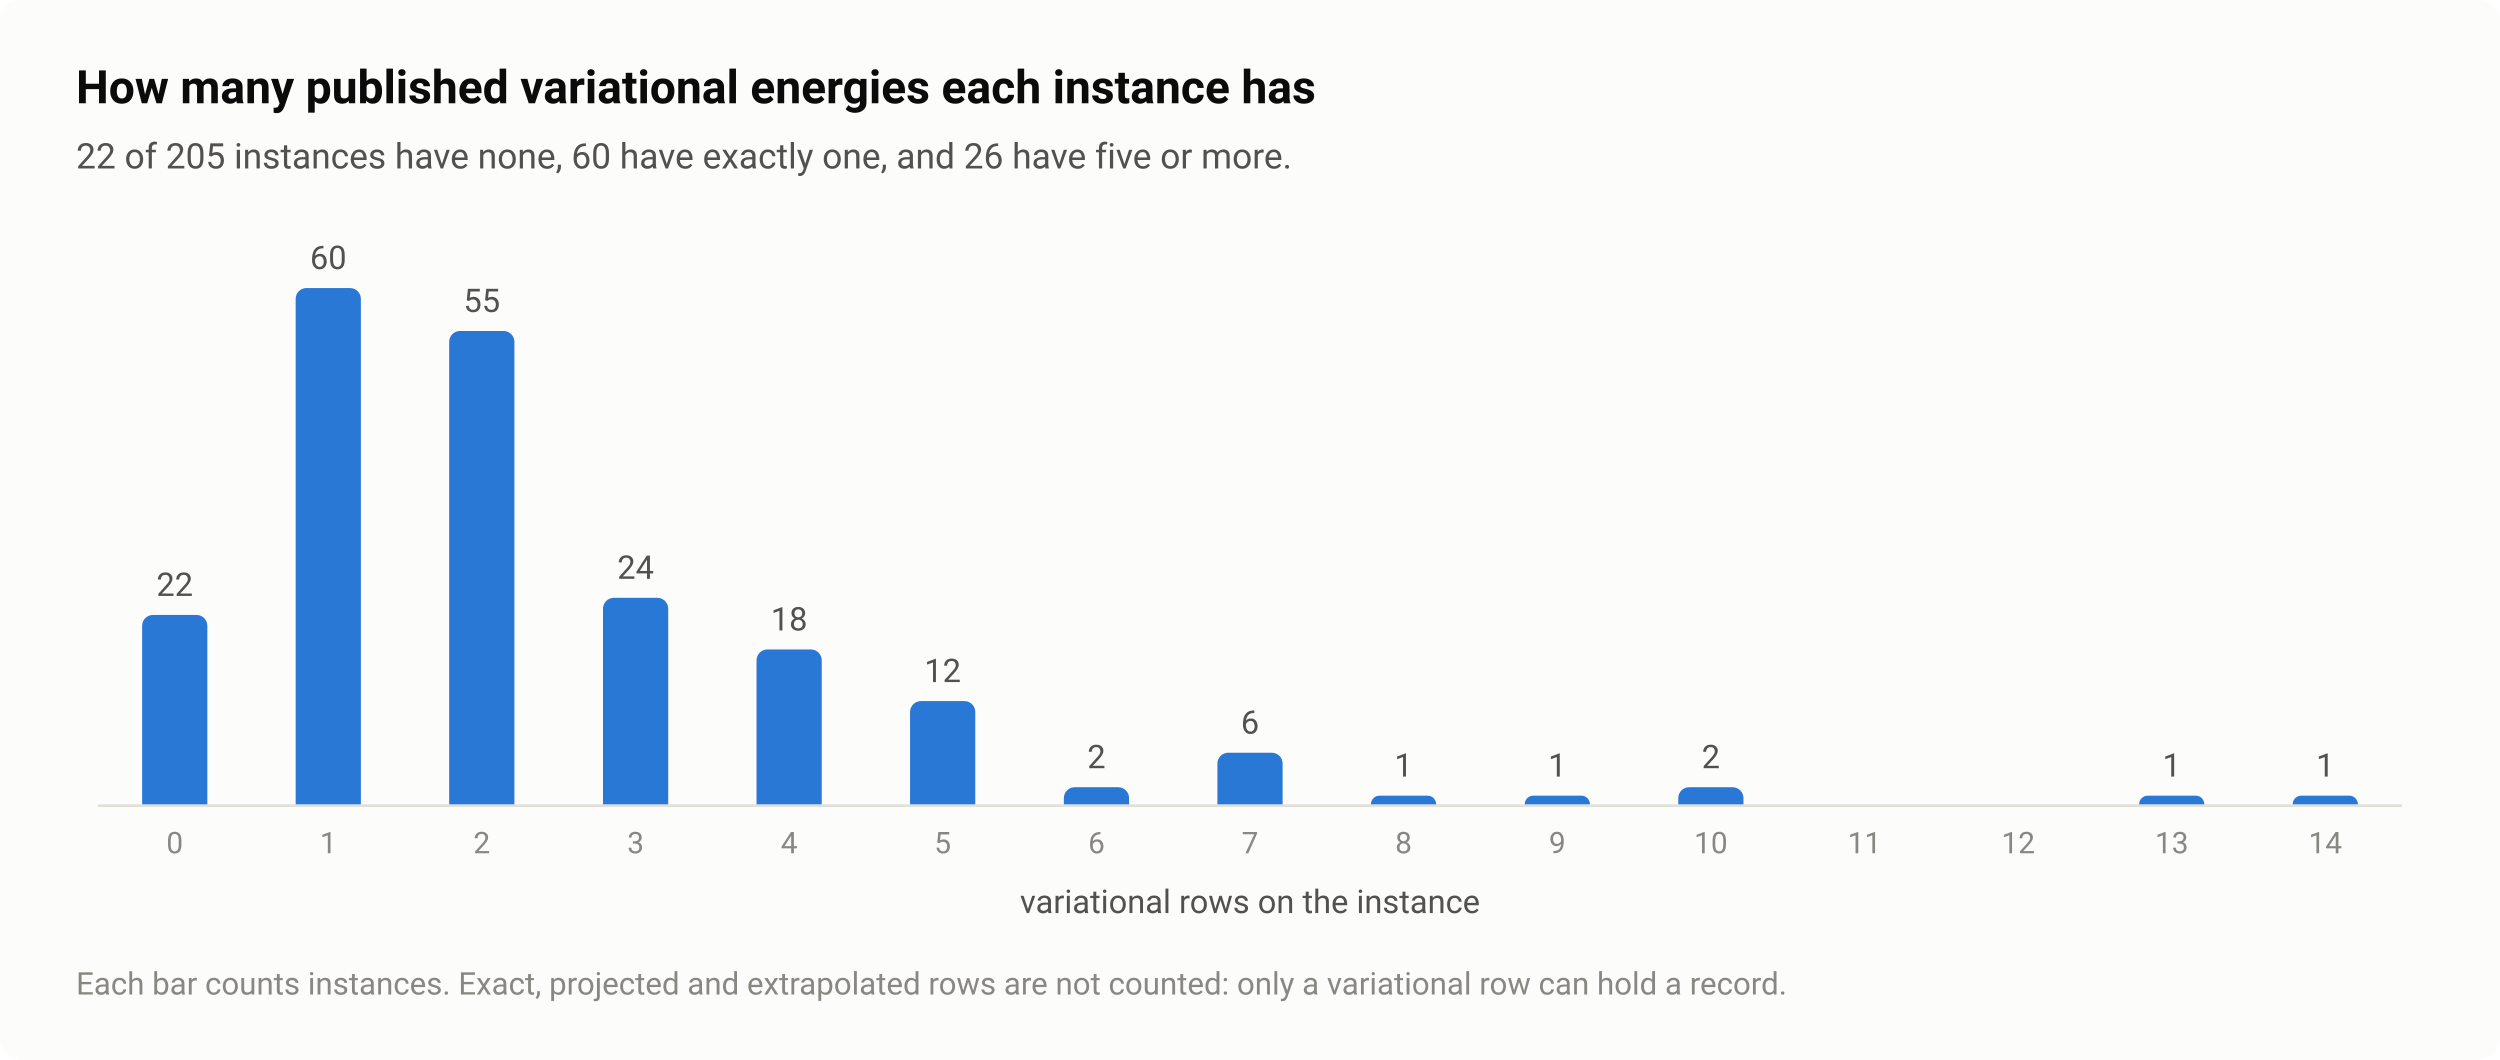
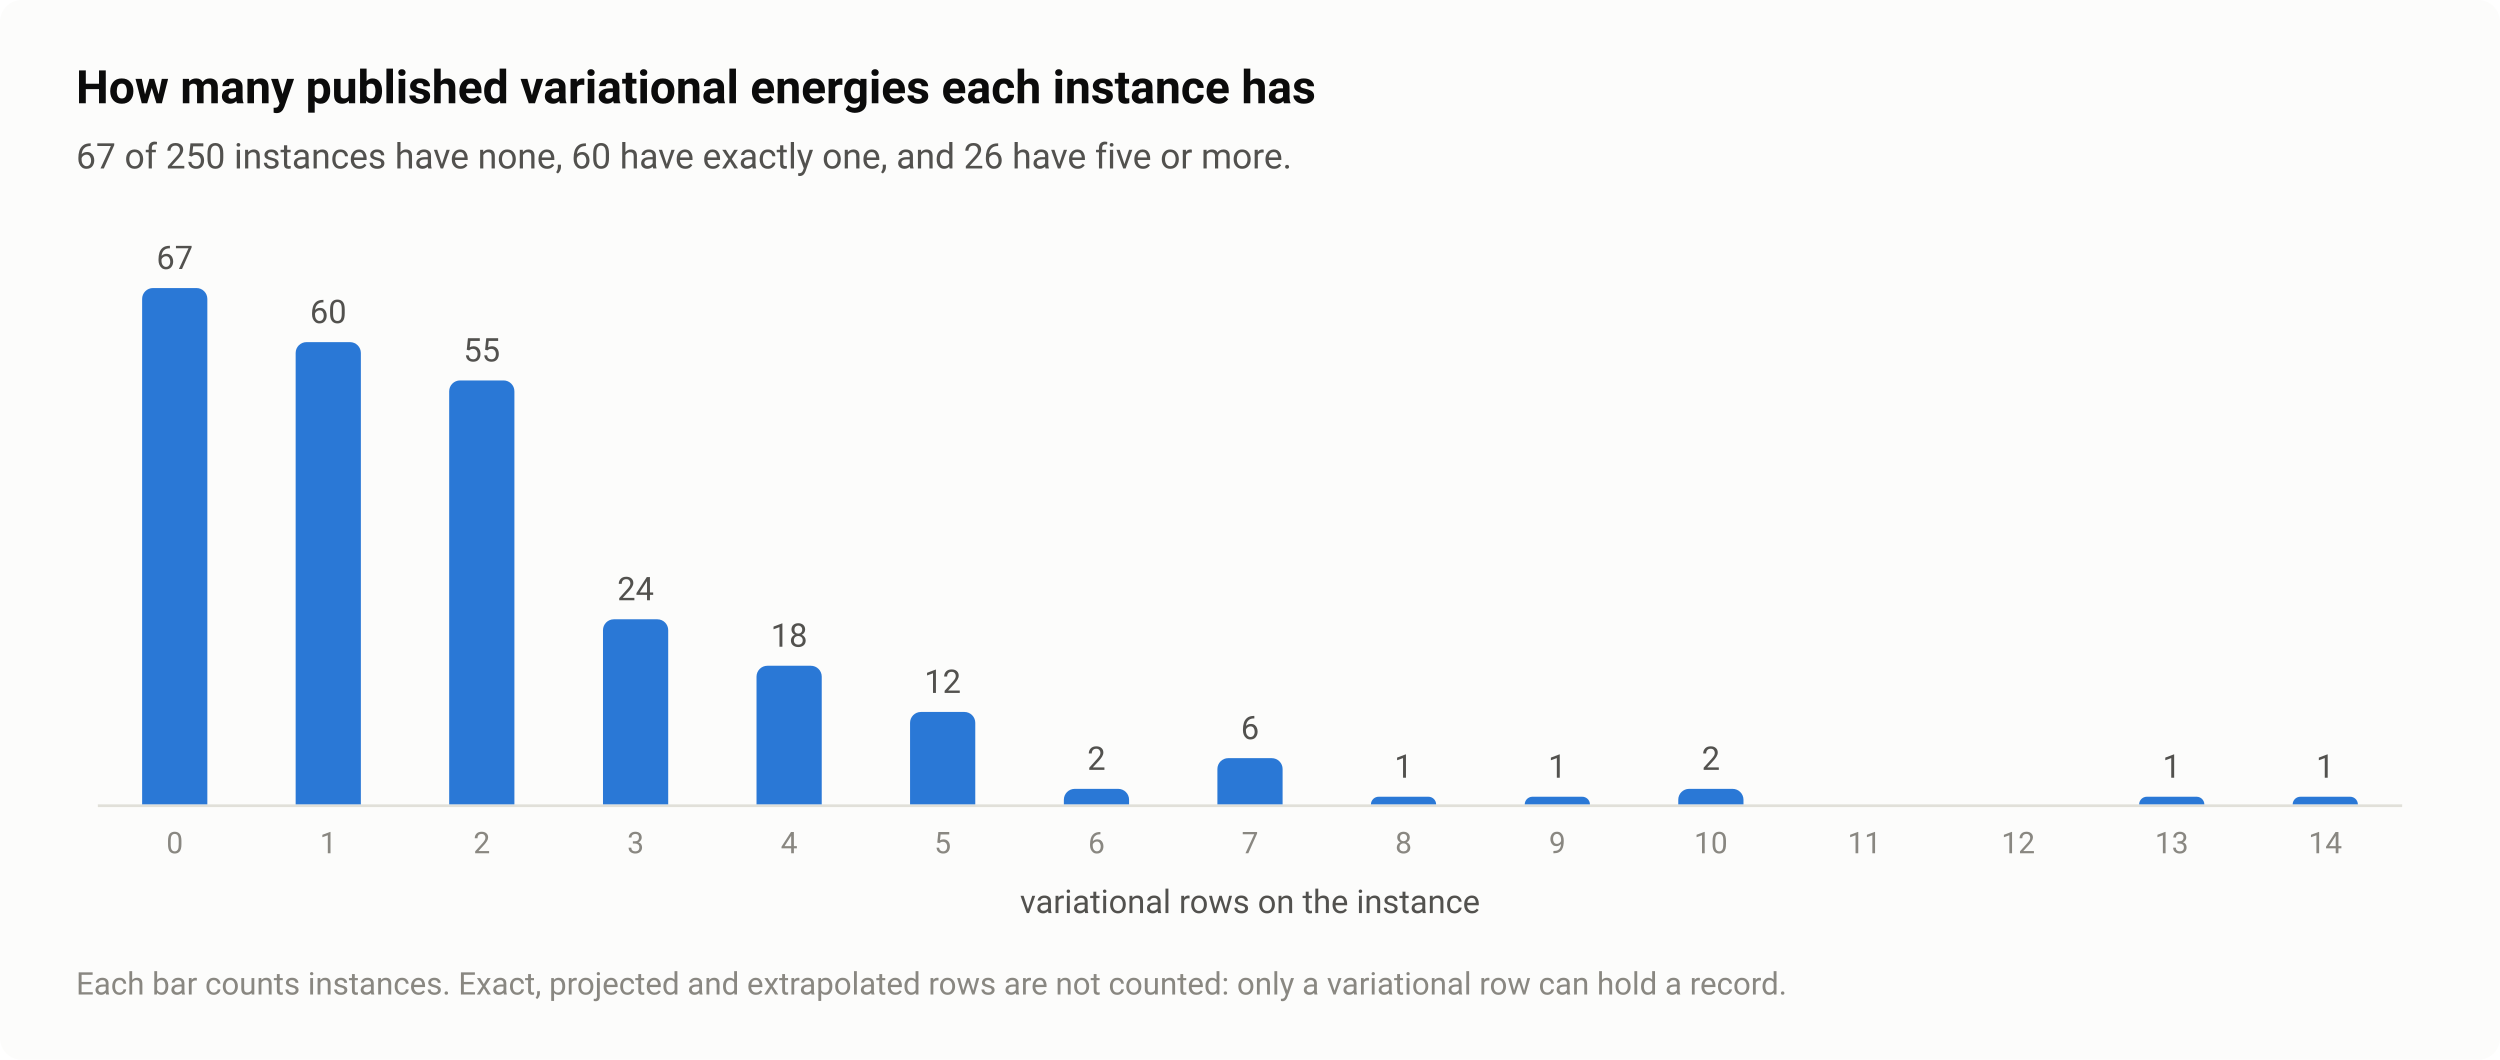
<svg xmlns="http://www.w3.org/2000/svg" width="920" height="390" viewBox="0 0 920 390" role="img" aria-labelledby="title desc">
  <style>text{font-family:system-ui,-apple-system,"Segoe UI",Roboto,"Helvetica Neue",Arial,sans-serif}</style>
  <rect width="920" height="390" rx="8" fill="#fcfcfb" />
  <text x="28" y="38" font-size="17" fill="#0b0b0b" font-weight="600">How many published variational energies each instance has</text>
-   <text x="28" y="62" font-size="13" fill="#52514e">22 of 205 instances have none, 60 have exactly one, and 26 have five or more.</text>
+   <text x="28" y="62" font-size="13" fill="#52514e">67 of 250 instances have none, 60 have exactly one, and 26 have five or more.</text>
  <path d="M36 296.5H884" stroke="#e1e0d9" stroke-width="1" />
-   <path d="M52.3 296V230.3A4 4 0 0 1 56.3 226.3H72.3A4 4 0 0 1 76.3 230.3V296Z" fill="#2a78d6" />
-   <text x="64.3" y="219.3" font-size="12" fill="#52514e" text-anchor="middle" style="font-variant-numeric:tabular-nums">22</text>
+   <path d="M52.3 296V110A4 4 0 0 1 56.3 106H72.3A4 4 0 0 1 76.3 110V296Z" fill="#2a78d6" />
+   <text x="64.3" y="99" font-size="12" fill="#52514e" text-anchor="middle" style="font-variant-numeric:tabular-nums">67</text>
  <text x="64.3" y="314" font-size="11" fill="#898781" text-anchor="middle" style="font-variant-numeric:tabular-nums">0</text>
-   <path d="M108.8 296V110A4 4 0 0 1 112.8 106H128.8A4 4 0 0 1 132.8 110V296Z" fill="#2a78d6" />
-   <text x="120.8" y="99" font-size="12" fill="#52514e" text-anchor="middle" style="font-variant-numeric:tabular-nums">60</text>
+   <path d="M108.8 296V129.9A4 4 0 0 1 112.8 125.9H128.8A4 4 0 0 1 132.8 129.9V296Z" fill="#2a78d6" />
+   <text x="120.8" y="118.9" font-size="12" fill="#52514e" text-anchor="middle" style="font-variant-numeric:tabular-nums">60</text>
  <text x="120.8" y="314" font-size="11" fill="#898781" text-anchor="middle" style="font-variant-numeric:tabular-nums">1</text>
-   <path d="M165.3 296V125.8A4 4 0 0 1 169.3 121.8H185.3A4 4 0 0 1 189.3 125.8V296Z" fill="#2a78d6" />
-   <text x="177.3" y="114.8" font-size="12" fill="#52514e" text-anchor="middle" style="font-variant-numeric:tabular-nums">55</text>
+   <path d="M165.3 296V144A4 4 0 0 1 169.3 140H185.3A4 4 0 0 1 189.3 144V296Z" fill="#2a78d6" />
+   <text x="177.3" y="133" font-size="12" fill="#52514e" text-anchor="middle" style="font-variant-numeric:tabular-nums">55</text>
  <text x="177.3" y="314" font-size="11" fill="#898781" text-anchor="middle" style="font-variant-numeric:tabular-nums">2</text>
-   <path d="M221.9 296V224A4 4 0 0 1 225.9 220H241.9A4 4 0 0 1 245.9 224V296Z" fill="#2a78d6" />
-   <text x="233.9" y="213" font-size="12" fill="#52514e" text-anchor="middle" style="font-variant-numeric:tabular-nums">24</text>
+   <path d="M221.9 296V231.9A4 4 0 0 1 225.9 227.9H241.9A4 4 0 0 1 245.9 231.9V296Z" fill="#2a78d6" />
+   <text x="233.9" y="220.9" font-size="12" fill="#52514e" text-anchor="middle" style="font-variant-numeric:tabular-nums">24</text>
  <text x="233.9" y="314" font-size="11" fill="#898781" text-anchor="middle" style="font-variant-numeric:tabular-nums">3</text>
-   <path d="M278.4 296V243A4 4 0 0 1 282.4 239H298.4A4 4 0 0 1 302.4 243V296Z" fill="#2a78d6" />
-   <text x="290.4" y="232" font-size="12" fill="#52514e" text-anchor="middle" style="font-variant-numeric:tabular-nums">18</text>
+   <path d="M278.4 296V249A4 4 0 0 1 282.4 245H298.4A4 4 0 0 1 302.4 249V296Z" fill="#2a78d6" />
+   <text x="290.4" y="238" font-size="12" fill="#52514e" text-anchor="middle" style="font-variant-numeric:tabular-nums">18</text>
  <text x="290.4" y="314" font-size="11" fill="#898781" text-anchor="middle" style="font-variant-numeric:tabular-nums">4</text>
-   <path d="M334.9 296V262A4 4 0 0 1 338.9 258H354.9A4 4 0 0 1 358.9 262V296Z" fill="#2a78d6" />
-   <text x="346.9" y="251" font-size="12" fill="#52514e" text-anchor="middle" style="font-variant-numeric:tabular-nums">12</text>
+   <path d="M334.9 296V266A4 4 0 0 1 338.9 262H354.9A4 4 0 0 1 358.9 266V296Z" fill="#2a78d6" />
+   <text x="346.9" y="255" font-size="12" fill="#52514e" text-anchor="middle" style="font-variant-numeric:tabular-nums">12</text>
  <text x="346.9" y="314" font-size="11" fill="#898781" text-anchor="middle" style="font-variant-numeric:tabular-nums">5</text>
-   <path d="M391.5 296V293.7A4 4 0 0 1 395.5 289.7H411.5A4 4 0 0 1 415.5 293.7V296Z" fill="#2a78d6" />
-   <text x="403.5" y="282.7" font-size="12" fill="#52514e" text-anchor="middle" style="font-variant-numeric:tabular-nums">2</text>
+   <path d="M391.5 296V294.3A4 4 0 0 1 395.5 290.3H411.5A4 4 0 0 1 415.5 294.3V296Z" fill="#2a78d6" />
+   <text x="403.5" y="283.3" font-size="12" fill="#52514e" text-anchor="middle" style="font-variant-numeric:tabular-nums">2</text>
  <text x="403.5" y="314" font-size="11" fill="#898781" text-anchor="middle" style="font-variant-numeric:tabular-nums">6</text>
-   <path d="M448 296V281A4 4 0 0 1 452 277H468A4 4 0 0 1 472 281V296Z" fill="#2a78d6" />
-   <text x="460" y="270" font-size="12" fill="#52514e" text-anchor="middle" style="font-variant-numeric:tabular-nums">6</text>
+   <path d="M448 296V283A4 4 0 0 1 452 279H468A4 4 0 0 1 472 283V296Z" fill="#2a78d6" />
+   <text x="460" y="272" font-size="12" fill="#52514e" text-anchor="middle" style="font-variant-numeric:tabular-nums">6</text>
  <text x="460" y="314" font-size="11" fill="#898781" text-anchor="middle" style="font-variant-numeric:tabular-nums">7</text>
-   <path d="M504.5 296V296A3.167 3.167 0 0 1 507.7 292.8H525.4A3.167 3.167 0 0 1 528.5 296V296Z" fill="#2a78d6" />
-   <text x="516.5" y="285.8" font-size="12" fill="#52514e" text-anchor="middle" style="font-variant-numeric:tabular-nums">1</text>
+   <path d="M504.5 296V296A2.836 2.836 0 0 1 507.4 293.2H525.7A2.836 2.836 0 0 1 528.5 296V296Z" fill="#2a78d6" />
+   <text x="516.5" y="286.2" font-size="12" fill="#52514e" text-anchor="middle" style="font-variant-numeric:tabular-nums">1</text>
  <text x="516.5" y="314" font-size="11" fill="#898781" text-anchor="middle" style="font-variant-numeric:tabular-nums">8</text>
-   <path d="M561.1 296V296A3.167 3.167 0 0 1 564.2 292.8H581.9A3.167 3.167 0 0 1 585.1 296V296Z" fill="#2a78d6" />
-   <text x="573.1" y="285.8" font-size="12" fill="#52514e" text-anchor="middle" style="font-variant-numeric:tabular-nums">1</text>
+   <path d="M561.1 296V296A2.836 2.836 0 0 1 563.9 293.2H582.2A2.836 2.836 0 0 1 585.1 296V296Z" fill="#2a78d6" />
+   <text x="573.1" y="286.2" font-size="12" fill="#52514e" text-anchor="middle" style="font-variant-numeric:tabular-nums">1</text>
  <text x="573.1" y="314" font-size="11" fill="#898781" text-anchor="middle" style="font-variant-numeric:tabular-nums">9</text>
-   <path d="M617.6 296V293.7A4 4 0 0 1 621.6 289.7H637.6A4 4 0 0 1 641.6 293.7V296Z" fill="#2a78d6" />
-   <text x="629.6" y="282.7" font-size="12" fill="#52514e" text-anchor="middle" style="font-variant-numeric:tabular-nums">2</text>
+   <path d="M617.6 296V294.3A4 4 0 0 1 621.6 290.3H637.6A4 4 0 0 1 641.6 294.3V296Z" fill="#2a78d6" />
+   <text x="629.6" y="283.3" font-size="12" fill="#52514e" text-anchor="middle" style="font-variant-numeric:tabular-nums">2</text>
  <text x="629.6" y="314" font-size="11" fill="#898781" text-anchor="middle" style="font-variant-numeric:tabular-nums">10</text>
  <text x="686.1" y="314" font-size="11" fill="#898781" text-anchor="middle" style="font-variant-numeric:tabular-nums">11</text>
  <text x="742.7" y="314" font-size="11" fill="#898781" text-anchor="middle" style="font-variant-numeric:tabular-nums">12</text>
-   <path d="M787.2 296V296A3.167 3.167 0 0 1 790.4 292.8H808A3.167 3.167 0 0 1 811.2 296V296Z" fill="#2a78d6" />
-   <text x="799.2" y="285.8" font-size="12" fill="#52514e" text-anchor="middle" style="font-variant-numeric:tabular-nums">1</text>
+   <path d="M787.2 296V296A2.836 2.836 0 0 1 790 293.2H808.4A2.836 2.836 0 0 1 811.2 296V296Z" fill="#2a78d6" />
+   <text x="799.2" y="286.2" font-size="12" fill="#52514e" text-anchor="middle" style="font-variant-numeric:tabular-nums">1</text>
  <text x="799.2" y="314" font-size="11" fill="#898781" text-anchor="middle" style="font-variant-numeric:tabular-nums">13</text>
-   <path d="M843.7 296V296A3.167 3.167 0 0 1 846.9 292.8H864.6A3.167 3.167 0 0 1 867.7 296V296Z" fill="#2a78d6" />
-   <text x="855.7" y="285.8" font-size="12" fill="#52514e" text-anchor="middle" style="font-variant-numeric:tabular-nums">1</text>
+   <path d="M843.7 296V296A2.836 2.836 0 0 1 846.6 293.2H864.9A2.836 2.836 0 0 1 867.7 296V296Z" fill="#2a78d6" />
+   <text x="855.7" y="286.2" font-size="12" fill="#52514e" text-anchor="middle" style="font-variant-numeric:tabular-nums">1</text>
  <text x="855.7" y="314" font-size="11" fill="#898781" text-anchor="middle" style="font-variant-numeric:tabular-nums">14</text>
  <text x="460" y="336" font-size="12" fill="#52514e" text-anchor="middle">variational rows on the instance</text>
  <text x="28" y="366" font-size="11.5" fill="#898781">Each bar counts instances. Exact, projected and extrapolated rows are not counted: only a variational row can hold a record.</text>
</svg>
